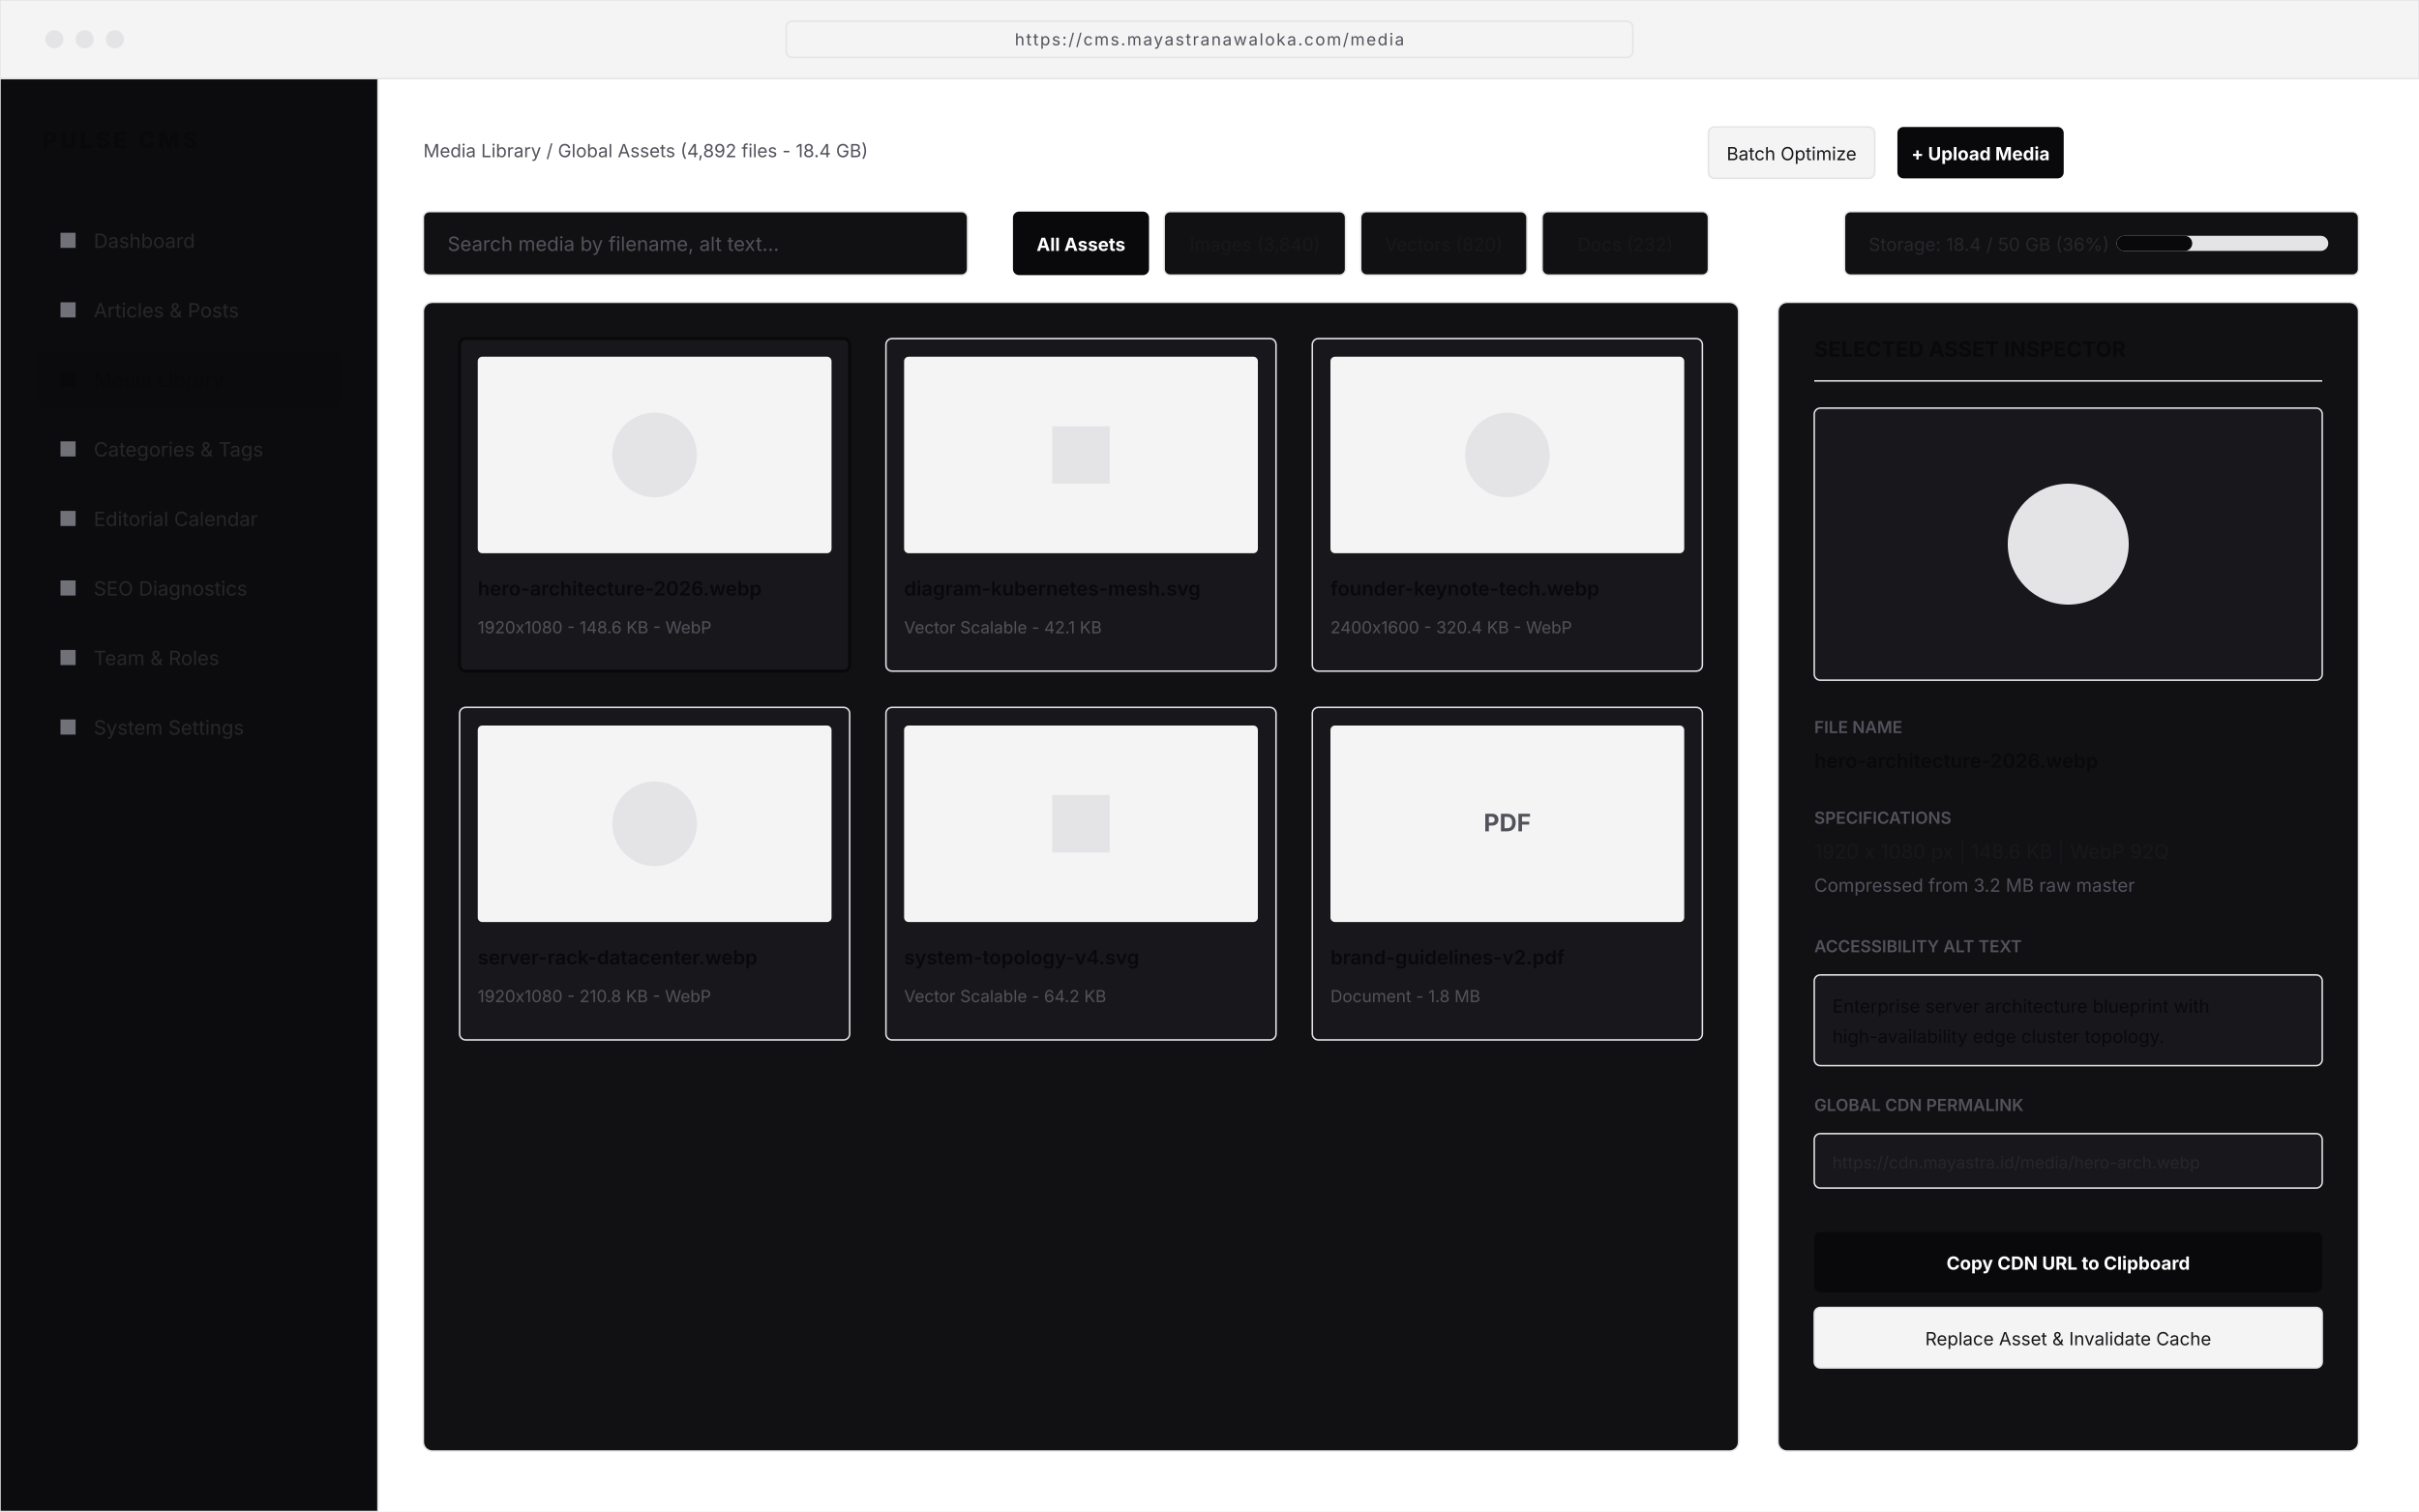
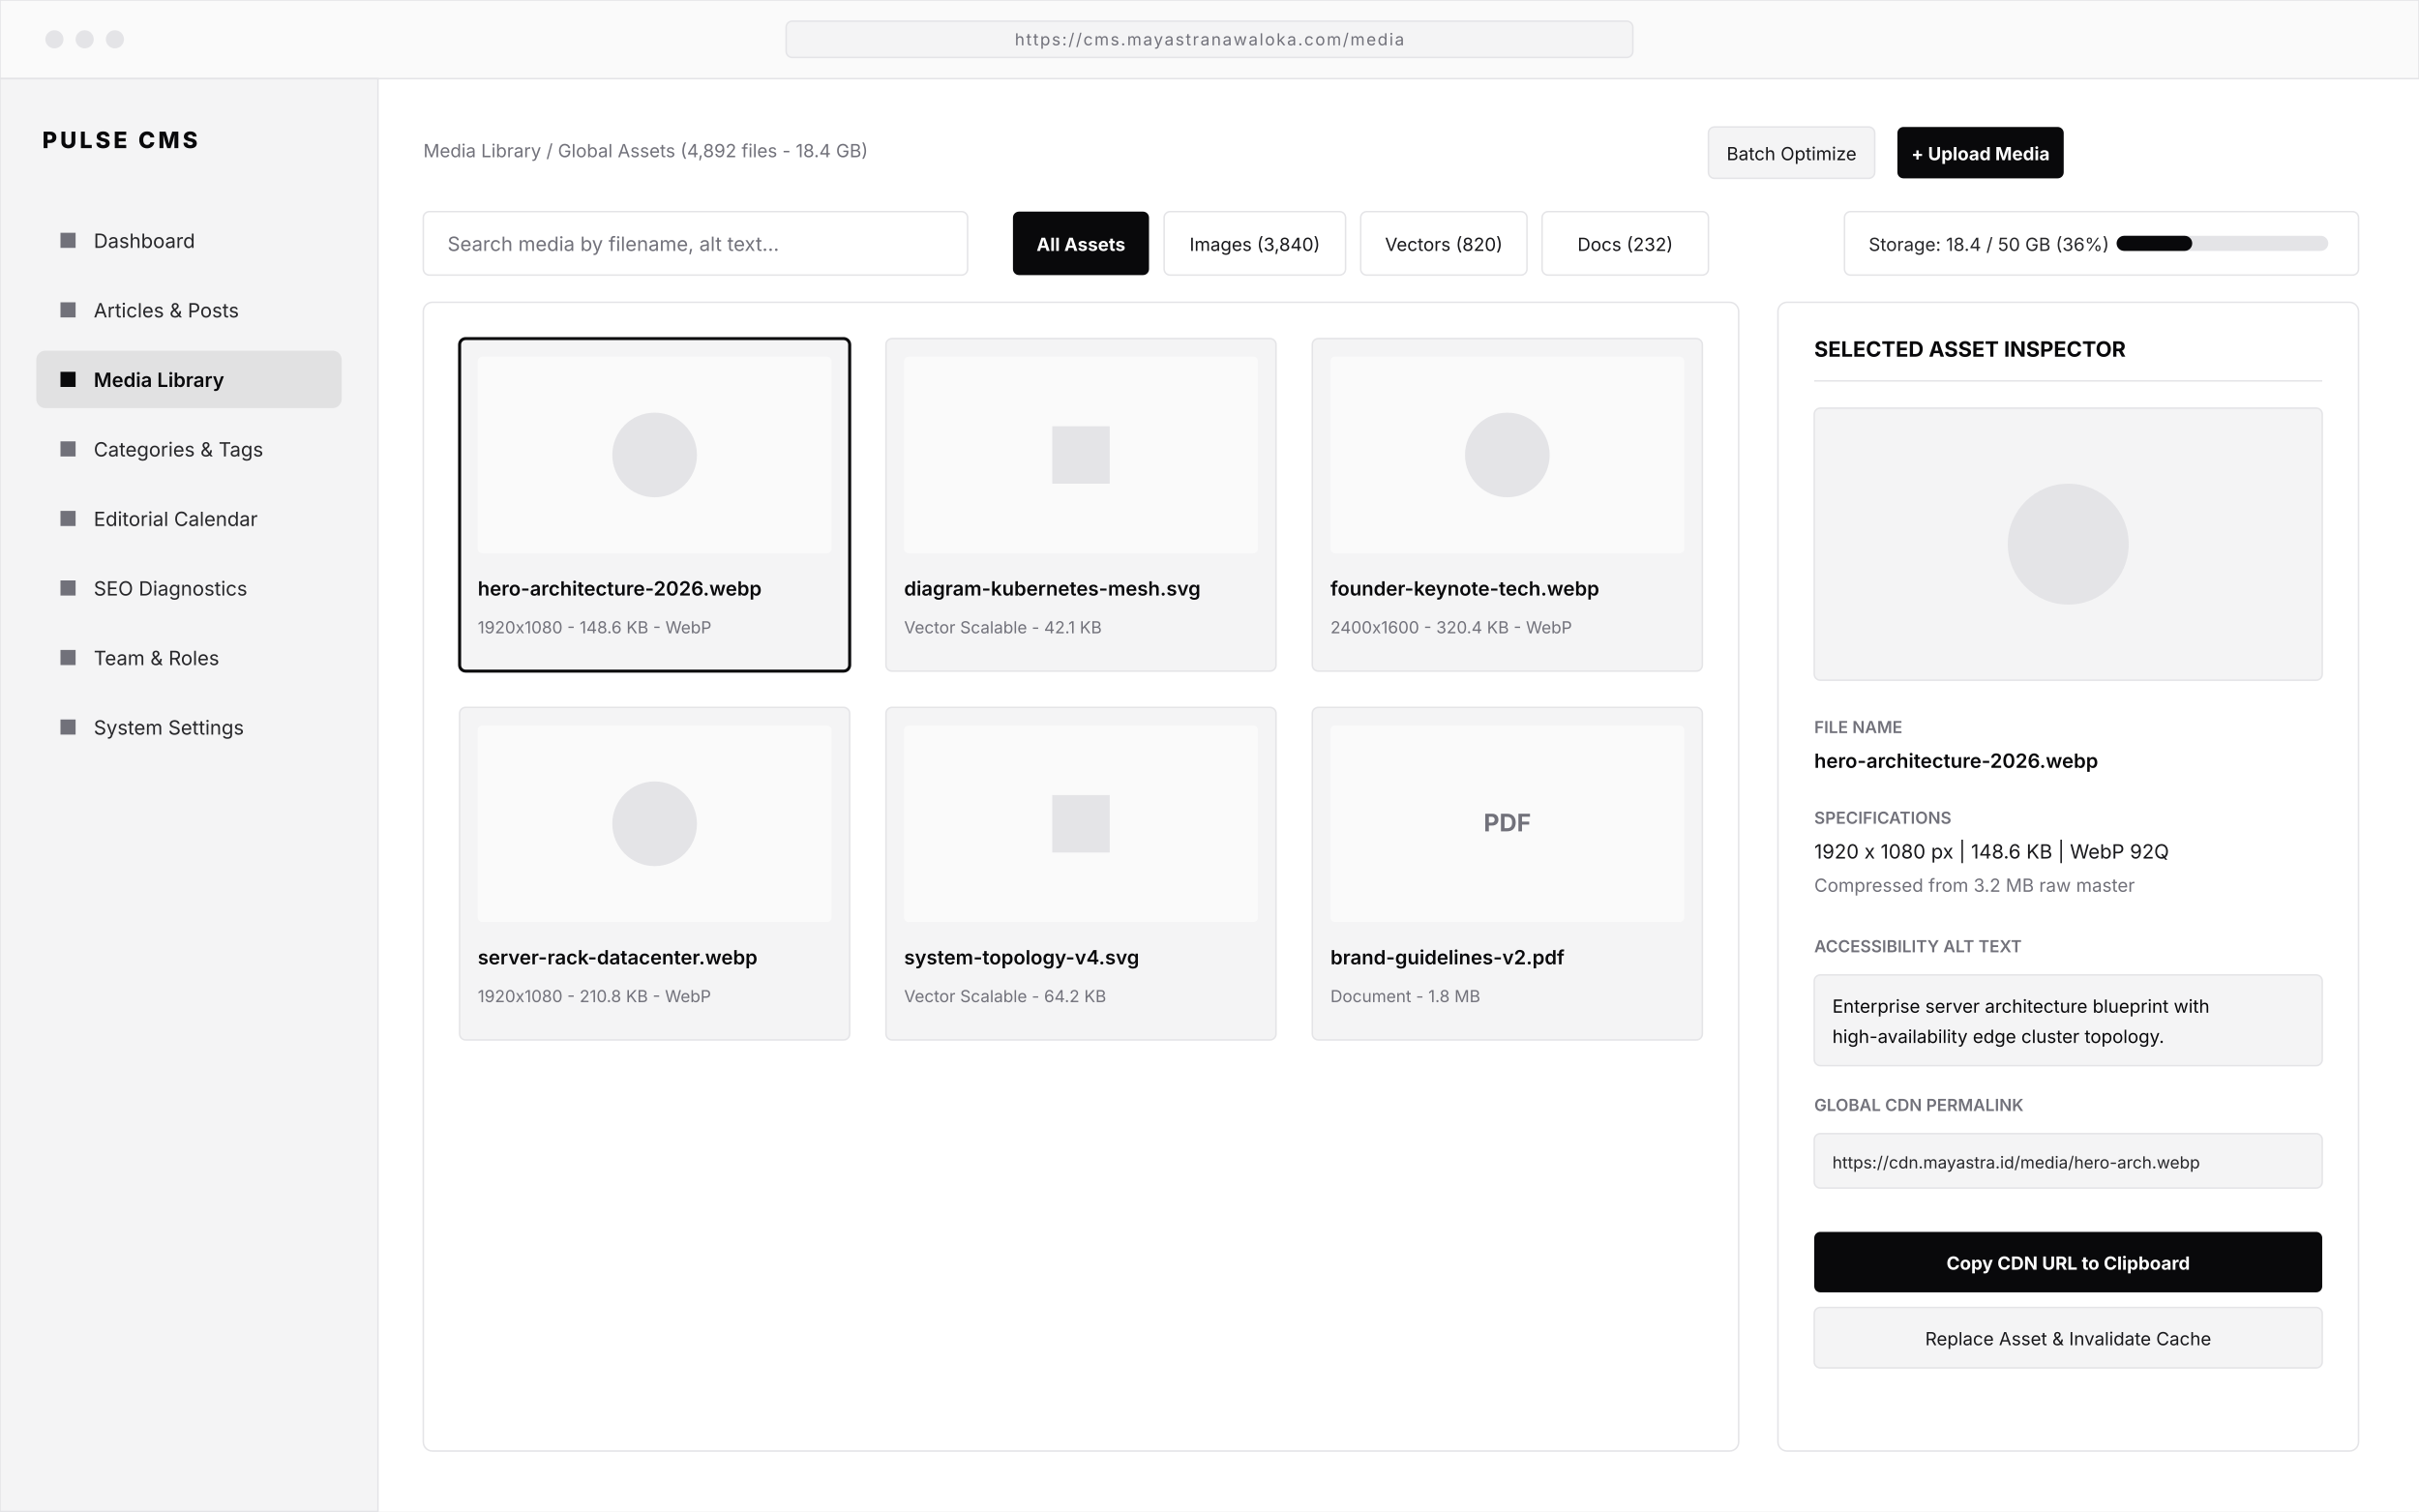
<svg xmlns="http://www.w3.org/2000/svg" viewBox="0 0 1600 1000" width="1600" height="1000" fill="none">
  <rect width="1600" height="1000" fill="#ffffff" />
-   <rect width="1600" height="52" fill="#f4f4f5" stroke="#e4e4e7" stroke-width="1" />
+   <rect width="1600" height="52" fill="#fafafa" stroke="#e4e4e7" stroke-width="1" />
  <circle cx="36" cy="26" r="6" fill="#e4e4e7" />
  <circle cx="56" cy="26" r="6" fill="#e4e4e7" />
  <circle cx="76" cy="26" r="6" fill="#e4e4e7" />
  <rect x="520" y="14" width="560" height="24" rx="4" fill="#f4f4f5" stroke="#e4e4e7" stroke-width="1" />
-   <text x="800" y="30" fill="#52525b" font-family="-apple-system, BlinkMacSystemFont, sans-serif" font-size="11" text-anchor="middle" letter-spacing="1">https://cms.mayastranawaloka.com/media</text>
-   <rect x="0" y="52" width="250" height="948" fill="#0c0c0e" stroke="#e4e4e7" stroke-width="1" />
+   <text x="800" y="30" fill="#71717a" font-family="-apple-system, BlinkMacSystemFont, sans-serif" font-size="11" text-anchor="middle" letter-spacing="1">https://cms.mayastranawaloka.com/media</text>
+   <rect x="0" y="52" width="250" height="948" fill="#f4f4f5" stroke="#e4e4e7" stroke-width="1" />
  <text x="28" y="98" fill="#09090b" font-family="-apple-system, BlinkMacSystemFont, sans-serif" font-size="15" font-weight="800" letter-spacing="2">PULSE CMS</text>
  <g transform="translate(24, 140)">
    <rect x="16" y="14" width="10" height="10" fill="#71717a" />
    <text x="38" y="24" fill="#27272a" font-family="-apple-system, BlinkMacSystemFont, sans-serif" font-size="13">Dashboard</text>
    <rect x="16" y="60" width="10" height="10" fill="#71717a" />
    <text x="38" y="70" fill="#27272a" font-family="-apple-system, BlinkMacSystemFont, sans-serif" font-size="13">Articles &amp; Posts</text>
    <rect x="0" y="92" width="202" height="38" rx="6" fill="#09090b" fill-opacity="0.08" />
    <rect x="16" y="106" width="10" height="10" fill="#09090b" />
    <text x="38" y="116" fill="#09090b" font-family="-apple-system, BlinkMacSystemFont, sans-serif" font-size="13" font-weight="600">Media Library</text>
    <rect x="16" y="152" width="10" height="10" fill="#71717a" />
    <text x="38" y="162" fill="#27272a" font-family="-apple-system, BlinkMacSystemFont, sans-serif" font-size="13">Categories &amp; Tags</text>
    <rect x="16" y="198" width="10" height="10" fill="#71717a" />
    <text x="38" y="208" fill="#27272a" font-family="-apple-system, BlinkMacSystemFont, sans-serif" font-size="13">Editorial Calendar</text>
    <rect x="16" y="244" width="10" height="10" fill="#71717a" />
    <text x="38" y="254" fill="#27272a" font-family="-apple-system, BlinkMacSystemFont, sans-serif" font-size="13">SEO Diagnostics</text>
    <rect x="16" y="290" width="10" height="10" fill="#71717a" />
    <text x="38" y="300" fill="#27272a" font-family="-apple-system, BlinkMacSystemFont, sans-serif" font-size="13">Team &amp; Roles</text>
    <rect x="16" y="336" width="10" height="10" fill="#71717a" />
    <text x="38" y="346" fill="#27272a" font-family="-apple-system, BlinkMacSystemFont, sans-serif" font-size="13">System Settings</text>
  </g>
  <g transform="translate(280, 80)">
-     <text x="0" y="24" fill="#52525b" font-family="-apple-system, BlinkMacSystemFont, sans-serif" font-size="12">Media Library / Global Assets (4,892 files - 18.4 GB)</text>
+     <text x="0" y="24" fill="#71717a" font-family="-apple-system, BlinkMacSystemFont, sans-serif" font-size="12">Media Library / Global Assets (4,892 files - 18.4 GB)</text>
    <rect x="850" y="4" width="110" height="34" rx="4" fill="#f4f4f5" stroke="#e4e4e7" stroke-width="1" />
    <text x="905" y="26" fill="#18181b" font-family="-apple-system, BlinkMacSystemFont, sans-serif" font-size="12" text-anchor="middle">Batch Optimize</text>
    <rect x="975" y="4" width="110" height="34" rx="4" fill="#09090b" />
    <text x="1030" y="26" fill="#ffffff" font-family="-apple-system, BlinkMacSystemFont, sans-serif" font-size="12" font-weight="700" text-anchor="middle">+ Upload Media</text>
  </g>
  <g transform="translate(280, 140)">
    <g transform="translate(0, 0)">
-       <rect x="0" y="0" width="360" height="42" rx="4" fill="#111114" stroke="#e4e4e7" stroke-width="1" />
-       <text x="16" y="26" fill="#52525b" font-family="-apple-system, BlinkMacSystemFont, sans-serif" font-size="13">Search media by filename, alt text...</text>
+       <rect x="0" y="0" width="360" height="42" rx="4" fill="#ffffff" stroke="#e4e4e7" stroke-width="1" />
+       <text x="16" y="26" fill="#71717a" font-family="-apple-system, BlinkMacSystemFont, sans-serif" font-size="13">Search media by filename, alt text...</text>
      <g transform="translate(390, 0)">
        <rect x="0" y="0" width="90" height="42" rx="4" fill="#09090b" />
        <text x="45" y="26" fill="#ffffff" font-family="-apple-system, BlinkMacSystemFont, sans-serif" font-size="12" font-weight="700" text-anchor="middle">All Assets</text>
-         <rect x="100" y="0" width="120" height="42" rx="4" fill="#111114" stroke="#e4e4e7" stroke-width="1" />
+         <rect x="100" y="0" width="120" height="42" rx="4" fill="#ffffff" stroke="#e4e4e7" stroke-width="1" />
        <text x="160" y="26" fill="#18181b" font-family="-apple-system, BlinkMacSystemFont, sans-serif" font-size="12" text-anchor="middle">Images (3,840)</text>
-         <rect x="230" y="0" width="110" height="42" rx="4" fill="#111114" stroke="#e4e4e7" stroke-width="1" />
+         <rect x="230" y="0" width="110" height="42" rx="4" fill="#ffffff" stroke="#e4e4e7" stroke-width="1" />
        <text x="285" y="26" fill="#18181b" font-family="-apple-system, BlinkMacSystemFont, sans-serif" font-size="12" text-anchor="middle">Vectors (820)</text>
-         <rect x="350" y="0" width="110" height="42" rx="4" fill="#111114" stroke="#e4e4e7" stroke-width="1" />
+         <rect x="350" y="0" width="110" height="42" rx="4" fill="#ffffff" stroke="#e4e4e7" stroke-width="1" />
        <text x="405" y="26" fill="#18181b" font-family="-apple-system, BlinkMacSystemFont, sans-serif" font-size="12" text-anchor="middle">Docs (232)</text>
      </g>
      <g transform="translate(940, 0)">
-         <rect x="0" y="0" width="340" height="42" rx="4" fill="#111114" stroke="#e4e4e7" stroke-width="1" />
+         <rect x="0" y="0" width="340" height="42" rx="4" fill="#ffffff" stroke="#e4e4e7" stroke-width="1" />
        <text x="16" y="26" fill="#27272a" font-family="-apple-system, BlinkMacSystemFont, sans-serif" font-size="12">Storage: 18.4 / 50 GB (36%)</text>
        <rect x="180" y="16" width="140" height="10" rx="5" fill="#e4e4e7" />
        <rect x="180" y="16" width="50" height="10" rx="5" fill="#09090b" />
      </g>
    </g>
    <g transform="translate(0, 60)">
-       <rect x="0" y="0" width="870" height="760" rx="6" fill="#111114" stroke="#e4e4e7" stroke-width="1" />
+       <rect x="0" y="0" width="870" height="760" rx="6" fill="#ffffff" stroke="#e4e4e7" stroke-width="1" />
      <g transform="translate(24, 24)">
-         <rect x="0" y="0" width="258" height="220" rx="4" fill="#18181c" stroke="#09090b" stroke-width="2" />
-         <rect x="12" y="12" width="234" height="130" rx="3" fill="#f4f4f5" />
+         <rect x="0" y="0" width="258" height="220" rx="4" fill="#f4f4f5" stroke="#09090b" stroke-width="2" />
+         <rect x="12" y="12" width="234" height="130" rx="3" fill="#fafafa" />
        <circle cx="129" cy="77" r="28" fill="#e4e4e7" />
        <text x="12" y="170" fill="#09090b" font-family="-apple-system, BlinkMacSystemFont, sans-serif" font-size="13" font-weight="600">hero-architecture-2026.webp</text>
-         <text x="12" y="195" fill="#52525b" font-family="-apple-system, BlinkMacSystemFont, sans-serif" font-size="11">1920x1080 - 148.6 KB - WebP</text>
+         <text x="12" y="195" fill="#71717a" font-family="-apple-system, BlinkMacSystemFont, sans-serif" font-size="11">1920x1080 - 148.6 KB - WebP</text>
      </g>
      <g transform="translate(306, 24)">
-         <rect x="0" y="0" width="258" height="220" rx="4" fill="#18181c" stroke="#e4e4e7" stroke-width="1" />
-         <rect x="12" y="12" width="234" height="130" rx="3" fill="#f4f4f5" />
+         <rect x="0" y="0" width="258" height="220" rx="4" fill="#f4f4f5" stroke="#e4e4e7" stroke-width="1" />
+         <rect x="12" y="12" width="234" height="130" rx="3" fill="#fafafa" />
        <rect x="110" y="58" width="38" height="38" fill="#e4e4e7" />
        <text x="12" y="170" fill="#09090b" font-family="-apple-system, BlinkMacSystemFont, sans-serif" font-size="13" font-weight="600">diagram-kubernetes-mesh.svg</text>
-         <text x="12" y="195" fill="#52525b" font-family="-apple-system, BlinkMacSystemFont, sans-serif" font-size="11">Vector Scalable - 42.1 KB</text>
+         <text x="12" y="195" fill="#71717a" font-family="-apple-system, BlinkMacSystemFont, sans-serif" font-size="11">Vector Scalable - 42.1 KB</text>
      </g>
      <g transform="translate(588, 24)">
-         <rect x="0" y="0" width="258" height="220" rx="4" fill="#18181c" stroke="#e4e4e7" stroke-width="1" />
-         <rect x="12" y="12" width="234" height="130" rx="3" fill="#f4f4f5" />
+         <rect x="0" y="0" width="258" height="220" rx="4" fill="#f4f4f5" stroke="#e4e4e7" stroke-width="1" />
+         <rect x="12" y="12" width="234" height="130" rx="3" fill="#fafafa" />
        <circle cx="129" cy="77" r="28" fill="#e4e4e7" />
        <text x="12" y="170" fill="#09090b" font-family="-apple-system, BlinkMacSystemFont, sans-serif" font-size="13" font-weight="600">founder-keynote-tech.webp</text>
-         <text x="12" y="195" fill="#52525b" font-family="-apple-system, BlinkMacSystemFont, sans-serif" font-size="11">2400x1600 - 320.4 KB - WebP</text>
+         <text x="12" y="195" fill="#71717a" font-family="-apple-system, BlinkMacSystemFont, sans-serif" font-size="11">2400x1600 - 320.4 KB - WebP</text>
      </g>
      <g transform="translate(24, 268)">
-         <rect x="0" y="0" width="258" height="220" rx="4" fill="#18181c" stroke="#e4e4e7" stroke-width="1" />
-         <rect x="12" y="12" width="234" height="130" rx="3" fill="#f4f4f5" />
+         <rect x="0" y="0" width="258" height="220" rx="4" fill="#f4f4f5" stroke="#e4e4e7" stroke-width="1" />
+         <rect x="12" y="12" width="234" height="130" rx="3" fill="#fafafa" />
        <circle cx="129" cy="77" r="28" fill="#e4e4e7" />
        <text x="12" y="170" fill="#09090b" font-family="-apple-system, BlinkMacSystemFont, sans-serif" font-size="13" font-weight="600">server-rack-datacenter.webp</text>
-         <text x="12" y="195" fill="#52525b" font-family="-apple-system, BlinkMacSystemFont, sans-serif" font-size="11">1920x1080 - 210.8 KB - WebP</text>
+         <text x="12" y="195" fill="#71717a" font-family="-apple-system, BlinkMacSystemFont, sans-serif" font-size="11">1920x1080 - 210.8 KB - WebP</text>
      </g>
      <g transform="translate(306, 268)">
-         <rect x="0" y="0" width="258" height="220" rx="4" fill="#18181c" stroke="#e4e4e7" stroke-width="1" />
-         <rect x="12" y="12" width="234" height="130" rx="3" fill="#f4f4f5" />
+         <rect x="0" y="0" width="258" height="220" rx="4" fill="#f4f4f5" stroke="#e4e4e7" stroke-width="1" />
+         <rect x="12" y="12" width="234" height="130" rx="3" fill="#fafafa" />
        <rect x="110" y="58" width="38" height="38" fill="#e4e4e7" />
        <text x="12" y="170" fill="#09090b" font-family="-apple-system, BlinkMacSystemFont, sans-serif" font-size="13" font-weight="600">system-topology-v4.svg</text>
-         <text x="12" y="195" fill="#52525b" font-family="-apple-system, BlinkMacSystemFont, sans-serif" font-size="11">Vector Scalable - 64.2 KB</text>
+         <text x="12" y="195" fill="#71717a" font-family="-apple-system, BlinkMacSystemFont, sans-serif" font-size="11">Vector Scalable - 64.2 KB</text>
      </g>
      <g transform="translate(588, 268)">
-         <rect x="0" y="0" width="258" height="220" rx="4" fill="#18181c" stroke="#e4e4e7" stroke-width="1" />
-         <rect x="12" y="12" width="234" height="130" rx="3" fill="#f4f4f5" />
-         <text x="129" y="82" fill="#52525b" font-family="-apple-system, BlinkMacSystemFont, sans-serif" font-size="16" font-weight="700" text-anchor="middle">PDF</text>
+         <rect x="0" y="0" width="258" height="220" rx="4" fill="#f4f4f5" stroke="#e4e4e7" stroke-width="1" />
+         <rect x="12" y="12" width="234" height="130" rx="3" fill="#fafafa" />
+         <text x="129" y="82" fill="#71717a" font-family="-apple-system, BlinkMacSystemFont, sans-serif" font-size="16" font-weight="700" text-anchor="middle">PDF</text>
        <text x="12" y="170" fill="#09090b" font-family="-apple-system, BlinkMacSystemFont, sans-serif" font-size="13" font-weight="600">brand-guidelines-v2.pdf</text>
-         <text x="12" y="195" fill="#52525b" font-family="-apple-system, BlinkMacSystemFont, sans-serif" font-size="11">Document - 1.8 MB</text>
+         <text x="12" y="195" fill="#71717a" font-family="-apple-system, BlinkMacSystemFont, sans-serif" font-size="11">Document - 1.8 MB</text>
      </g>
    </g>
    <g transform="translate(896, 60)">
-       <rect x="0" y="0" width="384" height="760" rx="6" fill="#111114" stroke="#e4e4e7" stroke-width="1" />
+       <rect x="0" y="0" width="384" height="760" rx="6" fill="#ffffff" stroke="#e4e4e7" stroke-width="1" />
      <text x="24" y="36" fill="#09090b" font-family="-apple-system, BlinkMacSystemFont, sans-serif" font-size="14" font-weight="700">SELECTED ASSET INSPECTOR</text>
      <line x1="24" y1="52" x2="360" y2="52" stroke="#e4e4e7" stroke-width="1" />
-       <rect x="24" y="70" width="336" height="180" rx="4" fill="#18181c" stroke="#e4e4e7" stroke-width="1" />
+       <rect x="24" y="70" width="336" height="180" rx="4" fill="#f4f4f5" stroke="#e4e4e7" stroke-width="1" />
      <circle cx="192" cy="160" r="40" fill="#e4e4e7" />
-       <text x="24" y="285" fill="#52525b" font-family="-apple-system, BlinkMacSystemFont, sans-serif" font-size="11" font-weight="600">FILE NAME</text>
+       <text x="24" y="285" fill="#71717a" font-family="-apple-system, BlinkMacSystemFont, sans-serif" font-size="11" font-weight="600">FILE NAME</text>
      <text x="24" y="308" fill="#09090b" font-family="-apple-system, BlinkMacSystemFont, sans-serif" font-size="13" font-weight="600">hero-architecture-2026.webp</text>
-       <text x="24" y="345" fill="#52525b" font-family="-apple-system, BlinkMacSystemFont, sans-serif" font-size="11" font-weight="600">SPECIFICATIONS</text>
+       <text x="24" y="345" fill="#71717a" font-family="-apple-system, BlinkMacSystemFont, sans-serif" font-size="11" font-weight="600">SPECIFICATIONS</text>
      <text x="24" y="368" fill="#18181b" font-family="-apple-system, BlinkMacSystemFont, sans-serif" font-size="13">1920 x 1080 px | 148.6 KB | WebP 92Q</text>
-       <text x="24" y="390" fill="#52525b" font-family="-apple-system, BlinkMacSystemFont, sans-serif" font-size="12">Compressed from 3.2 MB raw master</text>
-       <text x="24" y="430" fill="#52525b" font-family="-apple-system, BlinkMacSystemFont, sans-serif" font-size="11" font-weight="600">ACCESSIBILITY ALT TEXT</text>
-       <rect x="24" y="445" width="336" height="60" rx="4" fill="#18181c" stroke="#e4e4e7" stroke-width="1" />
+       <text x="24" y="390" fill="#71717a" font-family="-apple-system, BlinkMacSystemFont, sans-serif" font-size="12">Compressed from 3.2 MB raw master</text>
+       <text x="24" y="430" fill="#71717a" font-family="-apple-system, BlinkMacSystemFont, sans-serif" font-size="11" font-weight="600">ACCESSIBILITY ALT TEXT</text>
+       <rect x="24" y="445" width="336" height="60" rx="4" fill="#f4f4f5" stroke="#e4e4e7" stroke-width="1" />
      <text x="36" y="470" fill="#09090b" font-family="-apple-system, BlinkMacSystemFont, sans-serif" font-size="12">Enterprise server architecture blueprint with</text>
      <text x="36" y="490" fill="#09090b" font-family="-apple-system, BlinkMacSystemFont, sans-serif" font-size="12">high-availability edge cluster topology.</text>
-       <text x="24" y="535" fill="#52525b" font-family="-apple-system, BlinkMacSystemFont, sans-serif" font-size="11" font-weight="600">GLOBAL CDN PERMALINK</text>
-       <rect x="24" y="550" width="336" height="36" rx="4" fill="#18181c" stroke="#e4e4e7" stroke-width="1" />
+       <text x="24" y="535" fill="#71717a" font-family="-apple-system, BlinkMacSystemFont, sans-serif" font-size="11" font-weight="600">GLOBAL CDN PERMALINK</text>
+       <rect x="24" y="550" width="336" height="36" rx="4" fill="#f4f4f5" stroke="#e4e4e7" stroke-width="1" />
      <text x="36" y="573" fill="#27272a" font-family="-apple-system, BlinkMacSystemFont, sans-serif" font-size="11">https://cdn.mayastra.id/media/hero-arch.webp</text>
      <rect x="24" y="615" width="336" height="40" rx="4" fill="#09090b" />
      <text x="192" y="640" fill="#ffffff" font-family="-apple-system, BlinkMacSystemFont, sans-serif" font-size="12" font-weight="700" text-anchor="middle">Copy CDN URL to Clipboard</text>
      <rect x="24" y="665" width="336" height="40" rx="4" fill="#f4f4f5" stroke="#e4e4e7" stroke-width="1" />
      <text x="192" y="690" fill="#18181b" font-family="-apple-system, BlinkMacSystemFont, sans-serif" font-size="12" text-anchor="middle">Replace Asset &amp; Invalidate Cache</text>
    </g>
  </g>
</svg>
